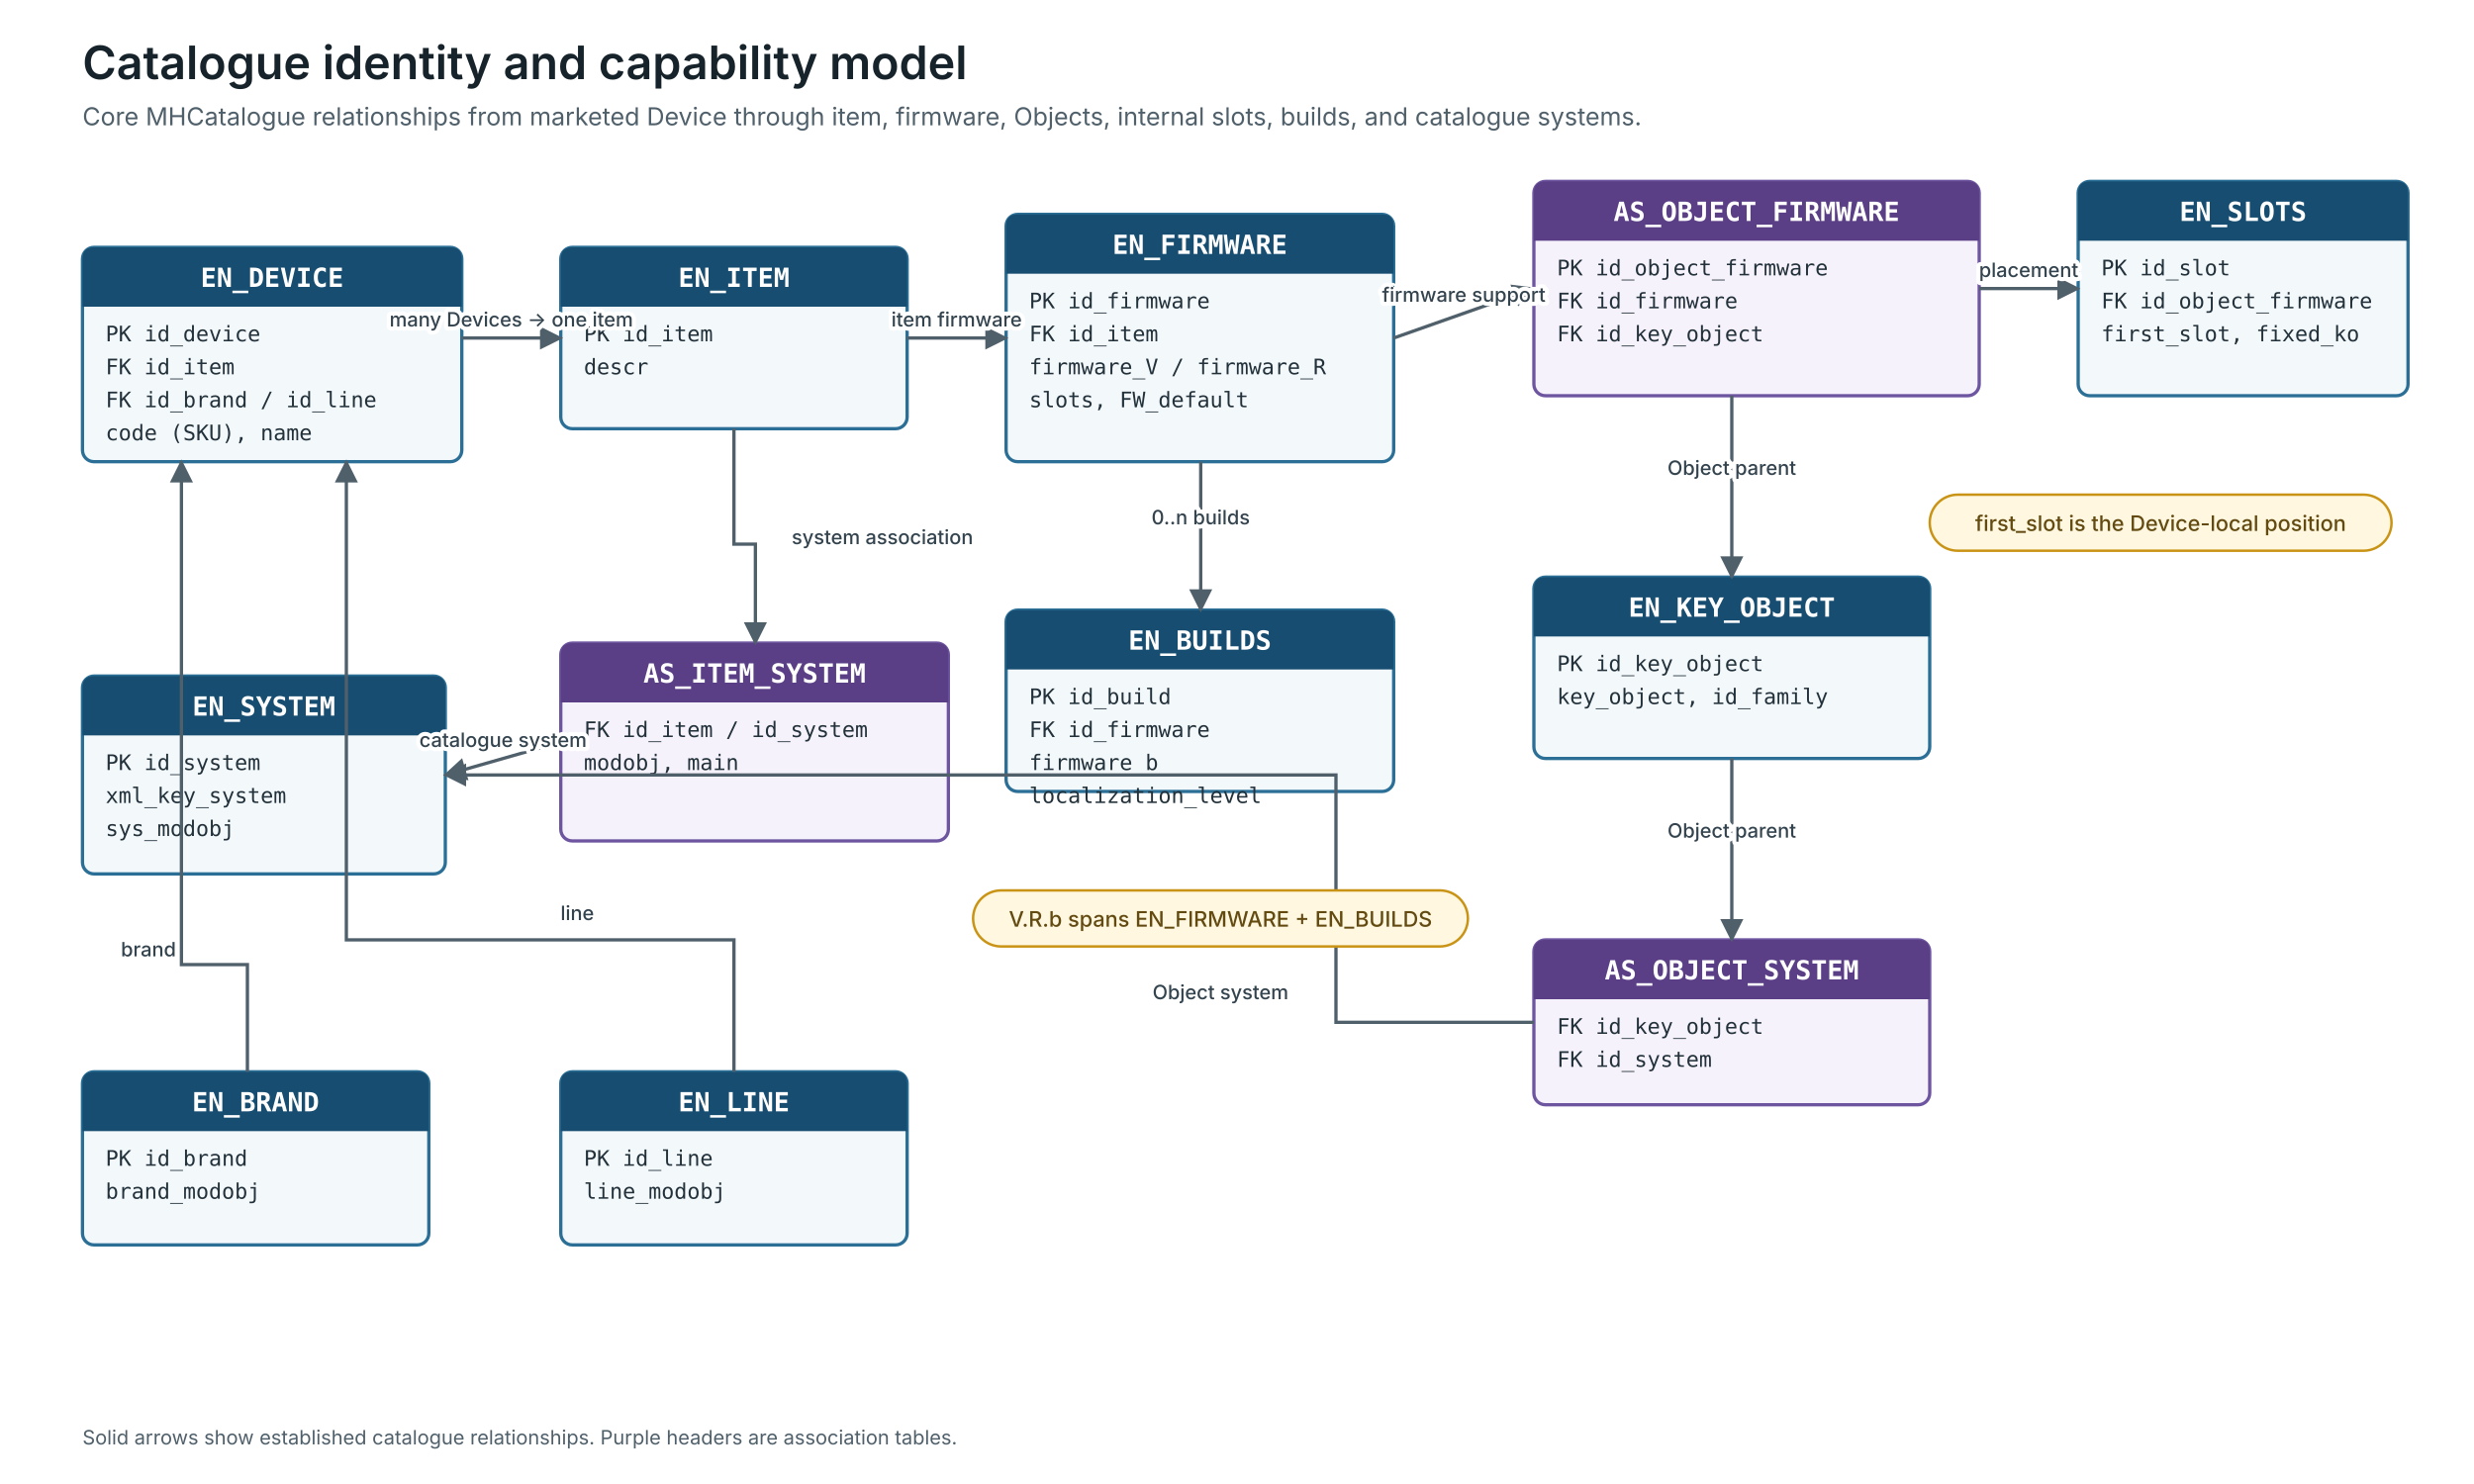
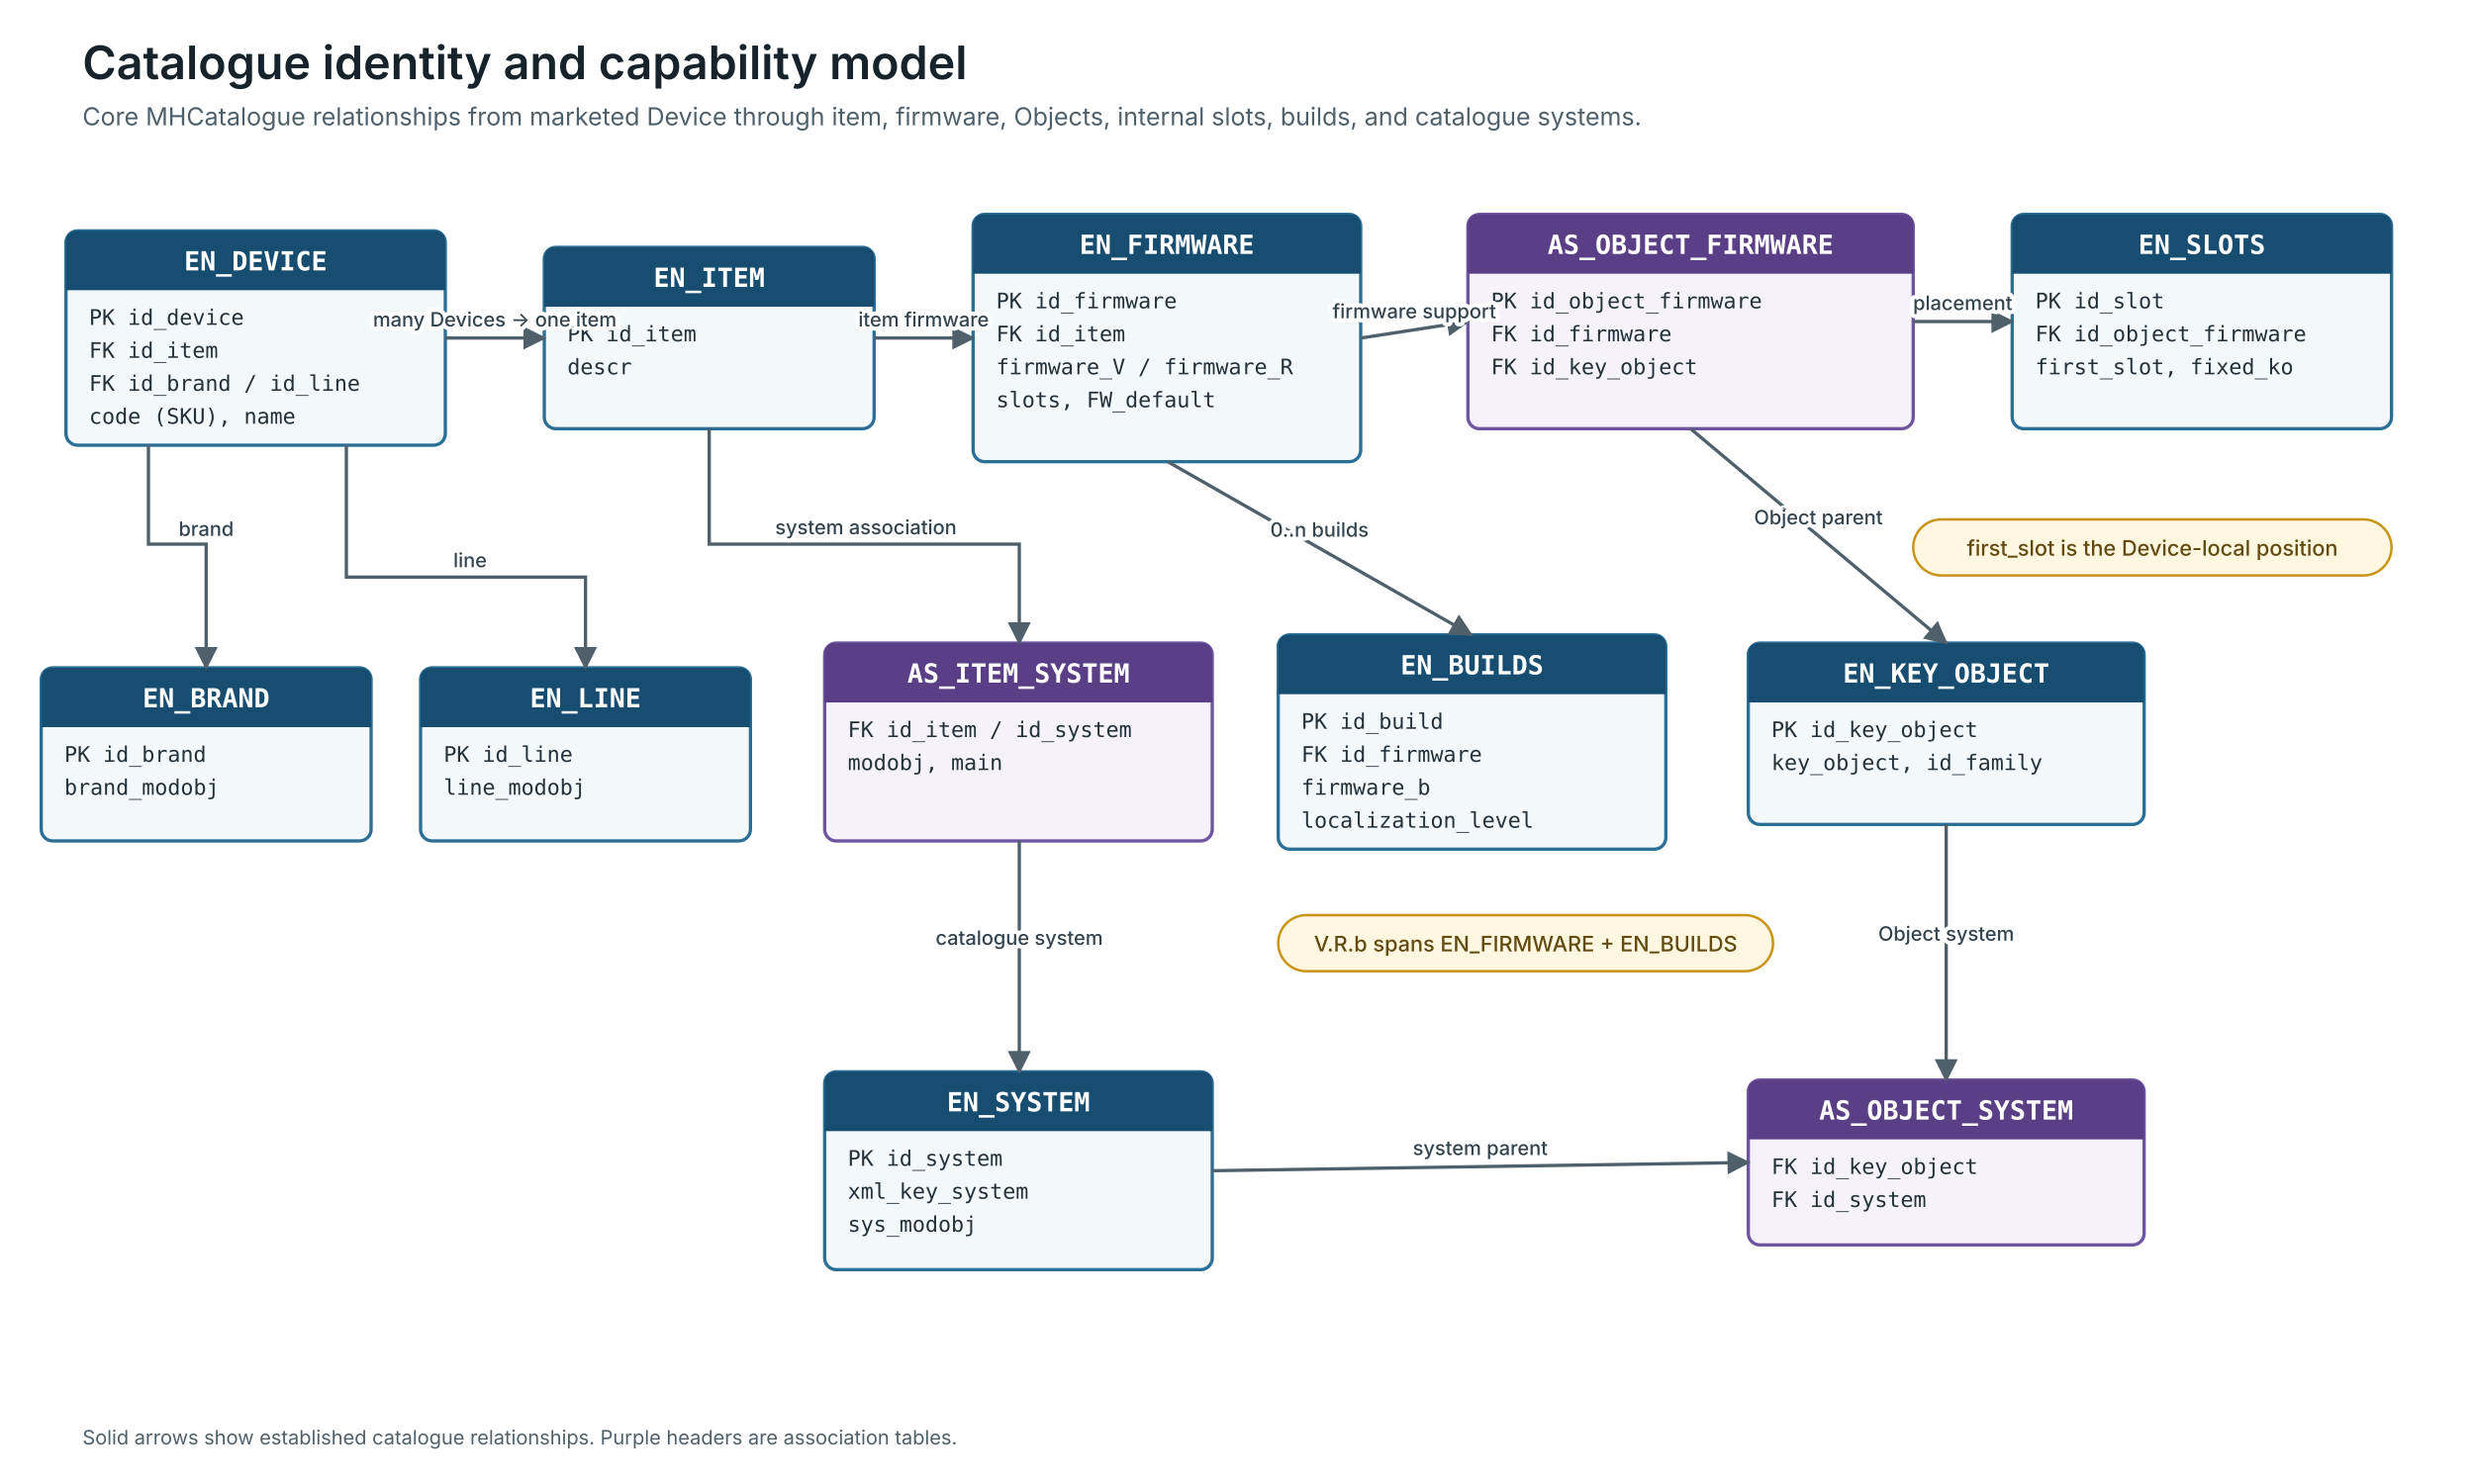
<svg xmlns="http://www.w3.org/2000/svg" width="1500" height="900" viewBox="0 0 1500 900" role="img" aria-labelledby="title desc">
  <defs>
    <marker id="arrow" viewBox="0 0 10 10" refX="9" refY="5" markerWidth="7" markerHeight="7" orient="auto-start-reverse">
      <path d="M 0 0 L 10 5 L 0 10 z" fill="#50606b" />
    </marker>
    <marker id="arrow-start" viewBox="0 0 10 10" refX="1" refY="5" markerWidth="7" markerHeight="7" orient="auto">
      <path d="M 10 0 L 0 5 L 10 10 z" fill="#50606b" />
    </marker>
    <style>
      .title{font:600 28px -apple-system,BlinkMacSystemFont,"Segoe UI",sans-serif;fill:#17232b}
      .subtitle{font:400 15px -apple-system,BlinkMacSystemFont,"Segoe UI",sans-serif;fill:#50606b}
      .entity-title{font:600 16px ui-monospace,SFMono-Regular,Consolas,monospace;fill:#fff}
      .field{font:400 13px ui-monospace,SFMono-Regular,Consolas,monospace;fill:#22313a}
      .relation{stroke:#50606b;stroke-width:2;fill:none}
      .dashed{stroke-dasharray:7 6}
      .edge-label{font:500 12px -apple-system,BlinkMacSystemFont,"Segoe UI",sans-serif;fill:#34444f;paint-order:stroke;stroke:#fff;stroke-width:5px;stroke-linejoin:round}
      .note-box{fill:#fff7df;stroke:#c99416;stroke-width:1.5}
      .note{font:500 13px -apple-system,BlinkMacSystemFont,"Segoe UI",sans-serif;fill:#634a11}
      .legend{font:400 12px -apple-system,BlinkMacSystemFont,"Segoe UI",sans-serif;fill:#50606b}
    </style>
  </defs>
  <rect width="100%" height="100%" fill="#ffffff" />
  <text x="50" y="48" class="title">Catalogue identity and capability model</text>
  <text x="50" y="76" class="subtitle">Core MHCatalogue relationships from marketed Device through item, firmware, Objects, internal slots, builds, and catalogue systems.</text>
  <g class="entity">
-     <rect x="50" y="150" width="230" height="130" rx="7" fill="#f3f8fb" stroke="#2b6f97" stroke-width="2" />
-     <path d="M57,150 H273 Q280,150 280,157 V186 H50 V157 Q50,150 57,150" fill="#174d70" />
-     <text x="165" y="174" class="entity-title" text-anchor="middle">EN_DEVICE</text>
-     <text x="64" y="207" class="field">PK id_device</text>
-     <text x="64" y="227" class="field">FK id_item</text>
-     <text x="64" y="247" class="field">FK id_brand / id_line</text>
-     <text x="64" y="267" class="field">code (SKU), name</text>
+     <rect x="40" y="140" width="230" height="130" rx="7" fill="#f3f8fb" stroke="#2b6f97" stroke-width="2" />
+     <path d="M47,140 H263 Q270,140 270,147 V176 H40 V147 Q40,140 47,140" fill="#174d70" />
+     <text x="155" y="164" class="entity-title" text-anchor="middle">EN_DEVICE</text>
+     <text x="54" y="197" class="field">PK id_device</text>
+     <text x="54" y="217" class="field">FK id_item</text>
+     <text x="54" y="237" class="field">FK id_brand / id_line</text>
+     <text x="54" y="257" class="field">code (SKU), name</text>
  </g>
  <g class="entity">
-     <rect x="340" y="150" width="210" height="110" rx="7" fill="#f3f8fb" stroke="#2b6f97" stroke-width="2" />
-     <path d="M347,150 H543 Q550,150 550,157 V186 H340 V157 Q340,150 347,150" fill="#174d70" />
-     <text x="445" y="174" class="entity-title" text-anchor="middle">EN_ITEM</text>
-     <text x="354" y="207" class="field">PK id_item</text>
-     <text x="354" y="227" class="field">descr</text>
+     <rect x="330" y="150" width="200" height="110" rx="7" fill="#f3f8fb" stroke="#2b6f97" stroke-width="2" />
+     <path d="M337,150 H523 Q530,150 530,157 V186 H330 V157 Q330,150 337,150" fill="#174d70" />
+     <text x="430" y="174" class="entity-title" text-anchor="middle">EN_ITEM</text>
+     <text x="344" y="207" class="field">PK id_item</text>
+     <text x="344" y="227" class="field">descr</text>
  </g>
  <g class="entity">
-     <rect x="610" y="130" width="235" height="150" rx="7" fill="#f3f8fb" stroke="#2b6f97" stroke-width="2" />
-     <path d="M617,130 H838 Q845,130 845,137 V166 H610 V137 Q610,130 617,130" fill="#174d70" />
-     <text x="727.5" y="154" class="entity-title" text-anchor="middle">EN_FIRMWARE</text>
-     <text x="624" y="187" class="field">PK id_firmware</text>
-     <text x="624" y="207" class="field">FK id_item</text>
-     <text x="624" y="227" class="field">firmware_V / firmware_R</text>
-     <text x="624" y="247" class="field">slots, FW_default</text>
+     <rect x="590" y="130" width="235" height="150" rx="7" fill="#f3f8fb" stroke="#2b6f97" stroke-width="2" />
+     <path d="M597,130 H818 Q825,130 825,137 V166 H590 V137 Q590,130 597,130" fill="#174d70" />
+     <text x="707.5" y="154" class="entity-title" text-anchor="middle">EN_FIRMWARE</text>
+     <text x="604" y="187" class="field">PK id_firmware</text>
+     <text x="604" y="207" class="field">FK id_item</text>
+     <text x="604" y="227" class="field">firmware_V / firmware_R</text>
+     <text x="604" y="247" class="field">slots, FW_default</text>
  </g>
  <g class="entity">
-     <rect x="930" y="110" width="270" height="130" rx="7" fill="#f6f2fb" stroke="#6d55a0" stroke-width="2" />
-     <path d="M937,110 H1193 Q1200,110 1200,117 V146 H930 V117 Q930,110 937,110" fill="#5b3f86" />
-     <text x="1065" y="134" class="entity-title" text-anchor="middle">AS_OBJECT_FIRMWARE</text>
-     <text x="944" y="167" class="field">PK id_object_firmware</text>
-     <text x="944" y="187" class="field">FK id_firmware</text>
-     <text x="944" y="207" class="field">FK id_key_object</text>
+     <rect x="890" y="130" width="270" height="130" rx="7" fill="#f6f2fb" stroke="#6d55a0" stroke-width="2" />
+     <path d="M897,130 H1153 Q1160,130 1160,137 V166 H890 V137 Q890,130 897,130" fill="#5b3f86" />
+     <text x="1025" y="154" class="entity-title" text-anchor="middle">AS_OBJECT_FIRMWARE</text>
+     <text x="904" y="187" class="field">PK id_object_firmware</text>
+     <text x="904" y="207" class="field">FK id_firmware</text>
+     <text x="904" y="227" class="field">FK id_key_object</text>
  </g>
  <g class="entity">
-     <rect x="1260" y="110" width="200" height="130" rx="7" fill="#f3f8fb" stroke="#2b6f97" stroke-width="2" />
-     <path d="M1267,110 H1453 Q1460,110 1460,117 V146 H1260 V117 Q1260,110 1267,110" fill="#174d70" />
-     <text x="1360" y="134" class="entity-title" text-anchor="middle">EN_SLOTS</text>
-     <text x="1274" y="167" class="field">PK id_slot</text>
-     <text x="1274" y="187" class="field">FK id_object_firmware</text>
-     <text x="1274" y="207" class="field">first_slot, fixed_ko</text>
+     <rect x="1220" y="130" width="230" height="130" rx="7" fill="#f3f8fb" stroke="#2b6f97" stroke-width="2" />
+     <path d="M1227,130 H1443 Q1450,130 1450,137 V166 H1220 V137 Q1220,130 1227,130" fill="#174d70" />
+     <text x="1335" y="154" class="entity-title" text-anchor="middle">EN_SLOTS</text>
+     <text x="1234" y="187" class="field">PK id_slot</text>
+     <text x="1234" y="207" class="field">FK id_object_firmware</text>
+     <text x="1234" y="227" class="field">first_slot, fixed_ko</text>
  </g>
  <g class="entity">
-     <rect x="930" y="350" width="240" height="110" rx="7" fill="#f3f8fb" stroke="#2b6f97" stroke-width="2" />
-     <path d="M937,350 H1163 Q1170,350 1170,357 V386 H930 V357 Q930,350 937,350" fill="#174d70" />
-     <text x="1050" y="374" class="entity-title" text-anchor="middle">EN_KEY_OBJECT</text>
-     <text x="944" y="407" class="field">PK id_key_object</text>
-     <text x="944" y="427" class="field">key_object, id_family</text>
+     <rect x="25" y="405" width="200" height="105" rx="7" fill="#f3f8fb" stroke="#2b6f97" stroke-width="2" />
+     <path d="M32,405 H218 Q225,405 225,412 V441 H25 V412 Q25,405 32,405" fill="#174d70" />
+     <text x="125" y="429" class="entity-title" text-anchor="middle">EN_BRAND</text>
+     <text x="39" y="462" class="field">PK id_brand</text>
+     <text x="39" y="482" class="field">brand_modobj</text>
  </g>
  <g class="entity">
-     <rect x="610" y="370" width="235" height="110" rx="7" fill="#f3f8fb" stroke="#2b6f97" stroke-width="2" />
-     <path d="M617,370 H838 Q845,370 845,377 V406 H610 V377 Q610,370 617,370" fill="#174d70" />
-     <text x="727.5" y="394" class="entity-title" text-anchor="middle">EN_BUILDS</text>
-     <text x="624" y="427" class="field">PK id_build</text>
-     <text x="624" y="447" class="field">FK id_firmware</text>
-     <text x="624" y="467" class="field">firmware_b</text>
-     <text x="624" y="487" class="field">localization_level</text>
+     <rect x="255" y="405" width="200" height="105" rx="7" fill="#f3f8fb" stroke="#2b6f97" stroke-width="2" />
+     <path d="M262,405 H448 Q455,405 455,412 V441 H255 V412 Q255,405 262,405" fill="#174d70" />
+     <text x="355" y="429" class="entity-title" text-anchor="middle">EN_LINE</text>
+     <text x="269" y="462" class="field">PK id_line</text>
+     <text x="269" y="482" class="field">line_modobj</text>
  </g>
  <g class="entity">
-     <rect x="340" y="390" width="235" height="120" rx="7" fill="#f6f2fb" stroke="#6d55a0" stroke-width="2" />
-     <path d="M347,390 H568 Q575,390 575,397 V426 H340 V397 Q340,390 347,390" fill="#5b3f86" />
-     <text x="457.5" y="414" class="entity-title" text-anchor="middle">AS_ITEM_SYSTEM</text>
-     <text x="354" y="447" class="field">FK id_item / id_system</text>
-     <text x="354" y="467" class="field">modobj, main</text>
+     <rect x="500" y="390" width="235" height="120" rx="7" fill="#f6f2fb" stroke="#6d55a0" stroke-width="2" />
+     <path d="M507,390 H728 Q735,390 735,397 V426 H500 V397 Q500,390 507,390" fill="#5b3f86" />
+     <text x="617.5" y="414" class="entity-title" text-anchor="middle">AS_ITEM_SYSTEM</text>
+     <text x="514" y="447" class="field">FK id_item / id_system</text>
+     <text x="514" y="467" class="field">modobj, main</text>
  </g>
  <g class="entity">
-     <rect x="50" y="410" width="220" height="120" rx="7" fill="#f3f8fb" stroke="#2b6f97" stroke-width="2" />
-     <path d="M57,410 H263 Q270,410 270,417 V446 H50 V417 Q50,410 57,410" fill="#174d70" />
-     <text x="160" y="434" class="entity-title" text-anchor="middle">EN_SYSTEM</text>
-     <text x="64" y="467" class="field">PK id_system</text>
-     <text x="64" y="487" class="field">xml_key_system</text>
-     <text x="64" y="507" class="field">sys_modobj</text>
+     <rect x="775" y="385" width="235" height="130" rx="7" fill="#f3f8fb" stroke="#2b6f97" stroke-width="2" />
+     <path d="M782,385 H1003 Q1010,385 1010,392 V421 H775 V392 Q775,385 782,385" fill="#174d70" />
+     <text x="892.5" y="409" class="entity-title" text-anchor="middle">EN_BUILDS</text>
+     <text x="789" y="442" class="field">PK id_build</text>
+     <text x="789" y="462" class="field">FK id_firmware</text>
+     <text x="789" y="482" class="field">firmware_b</text>
+     <text x="789" y="502" class="field">localization_level</text>
  </g>
  <g class="entity">
-     <rect x="930" y="570" width="240" height="100" rx="7" fill="#f6f2fb" stroke="#6d55a0" stroke-width="2" />
-     <path d="M937,570 H1163 Q1170,570 1170,577 V606 H930 V577 Q930,570 937,570" fill="#5b3f86" />
-     <text x="1050" y="594" class="entity-title" text-anchor="middle">AS_OBJECT_SYSTEM</text>
-     <text x="944" y="627" class="field">FK id_key_object</text>
-     <text x="944" y="647" class="field">FK id_system</text>
+     <rect x="1060" y="390" width="240" height="110" rx="7" fill="#f3f8fb" stroke="#2b6f97" stroke-width="2" />
+     <path d="M1067,390 H1293 Q1300,390 1300,397 V426 H1060 V397 Q1060,390 1067,390" fill="#174d70" />
+     <text x="1180" y="414" class="entity-title" text-anchor="middle">EN_KEY_OBJECT</text>
+     <text x="1074" y="447" class="field">PK id_key_object</text>
+     <text x="1074" y="467" class="field">key_object, id_family</text>
  </g>
  <g class="entity">
-     <rect x="50" y="650" width="210" height="105" rx="7" fill="#f3f8fb" stroke="#2b6f97" stroke-width="2" />
-     <path d="M57,650 H253 Q260,650 260,657 V686 H50 V657 Q50,650 57,650" fill="#174d70" />
-     <text x="155" y="674" class="entity-title" text-anchor="middle">EN_BRAND</text>
-     <text x="64" y="707" class="field">PK id_brand</text>
-     <text x="64" y="727" class="field">brand_modobj</text>
+     <rect x="500" y="650" width="235" height="120" rx="7" fill="#f3f8fb" stroke="#2b6f97" stroke-width="2" />
+     <path d="M507,650 H728 Q735,650 735,657 V686 H500 V657 Q500,650 507,650" fill="#174d70" />
+     <text x="617.5" y="674" class="entity-title" text-anchor="middle">EN_SYSTEM</text>
+     <text x="514" y="707" class="field">PK id_system</text>
+     <text x="514" y="727" class="field">xml_key_system</text>
+     <text x="514" y="747" class="field">sys_modobj</text>
  </g>
  <g class="entity">
-     <rect x="340" y="650" width="210" height="105" rx="7" fill="#f3f8fb" stroke="#2b6f97" stroke-width="2" />
-     <path d="M347,650 H543 Q550,650 550,657 V686 H340 V657 Q340,650 347,650" fill="#174d70" />
-     <text x="445" y="674" class="entity-title" text-anchor="middle">EN_LINE</text>
-     <text x="354" y="707" class="field">PK id_line</text>
-     <text x="354" y="727" class="field">line_modobj</text>
+     <rect x="1060" y="655" width="240" height="100" rx="7" fill="#f6f2fb" stroke="#6d55a0" stroke-width="2" />
+     <path d="M1067,655 H1293 Q1300,655 1300,662 V691 H1060 V662 Q1060,655 1067,655" fill="#5b3f86" />
+     <text x="1180" y="679" class="entity-title" text-anchor="middle">AS_OBJECT_SYSTEM</text>
+     <text x="1074" y="712" class="field">FK id_key_object</text>
+     <text x="1074" y="732" class="field">FK id_system</text>
  </g>
  <g>
-     <line x1="280" y1="205" x2="340" y2="205" class="relation" marker-end="url(#arrow)" />
-     <text x="310" y="198" class="edge-label" text-anchor="middle">many Devices → one item</text>
+     <line x1="270" y1="205" x2="330" y2="205" class="relation" marker-end="url(#arrow)" />
+     <text x="300" y="198" class="edge-label" text-anchor="middle">many Devices → one item</text>
  </g>
  <g>
-     <line x1="550" y1="205" x2="610" y2="205" class="relation" marker-end="url(#arrow)" />
-     <text x="580" y="198" class="edge-label" text-anchor="middle">item firmware</text>
+     <line x1="530" y1="205" x2="590" y2="205" class="relation" marker-end="url(#arrow)" />
+     <text x="560" y="198" class="edge-label" text-anchor="middle">item firmware</text>
  </g>
  <g>
-     <line x1="845" y1="205" x2="930" y2="175" class="relation" marker-end="url(#arrow)" />
-     <text x="887.5" y="183" class="edge-label" text-anchor="middle">firmware support</text>
+     <line x1="825" y1="205" x2="890" y2="195" class="relation" marker-end="url(#arrow)" />
+     <text x="857.5" y="193" class="edge-label" text-anchor="middle">firmware support</text>
  </g>
  <g>
-     <line x1="1200" y1="175" x2="1260" y2="175" class="relation" marker-end="url(#arrow)" />
-     <text x="1230" y="168" class="edge-label" text-anchor="middle">placement</text>
+     <line x1="1160" y1="195" x2="1220" y2="195" class="relation" marker-end="url(#arrow)" />
+     <text x="1190" y="188" class="edge-label" text-anchor="middle">placement</text>
  </g>
  <g>
-     <line x1="1050" y1="240" x2="1050" y2="350" class="relation" marker-end="url(#arrow)" />
-     <text x="1050" y="288" class="edge-label" text-anchor="middle">Object parent</text>
+     <polyline points="90,270 90,330 125,330 125,405" class="relation" marker-end="url(#arrow)" fill="none" />
+     <text x="125" y="325" class="edge-label" text-anchor="middle">brand</text>
  </g>
  <g>
-     <line x1="728" y1="280" x2="728" y2="370" class="relation" marker-end="url(#arrow)" />
-     <text x="728" y="318" class="edge-label" text-anchor="middle">0..n builds</text>
+     <polyline points="210,270 210,350 355,350 355,405" class="relation" marker-end="url(#arrow)" fill="none" />
+     <text x="285" y="344" class="edge-label" text-anchor="middle">line</text>
  </g>
  <g>
-     <polyline points="445,260 445,330 458,330 458,390" class="relation" marker-end="url(#arrow)" fill="none" />
-     <text x="535" y="330" class="edge-label" text-anchor="middle">system association</text>
+     <polyline points="430,260 430,330 618,330 618,390" class="relation" marker-end="url(#arrow)" fill="none" />
+     <text x="525" y="324" class="edge-label" text-anchor="middle">system association</text>
  </g>
  <g>
-     <line x1="340" y1="450" x2="270" y2="470" class="relation" marker-end="url(#arrow)" />
-     <text x="305" y="453" class="edge-label" text-anchor="middle">catalogue system</text>
+     <line x1="708" y1="280" x2="892" y2="385" class="relation" marker-end="url(#arrow)" />
+     <text x="800" y="325.5" class="edge-label" text-anchor="middle">0..n builds</text>
  </g>
  <g>
-     <polyline points="930,620 810,620 810,470 270,470" class="relation" marker-end="url(#arrow)" fill="none" />
-     <text x="740" y="606" class="edge-label" text-anchor="middle">Object system</text>
+     <line x1="1025" y1="260" x2="1180" y2="390" class="relation" marker-end="url(#arrow)" />
+     <text x="1102.5" y="318" class="edge-label" text-anchor="middle">Object parent</text>
  </g>
  <g>
-     <line x1="1050" y1="460" x2="1050" y2="570" class="relation" marker-end="url(#arrow)" />
-     <text x="1050" y="508" class="edge-label" text-anchor="middle">Object parent</text>
+     <line x1="618" y1="510" x2="618" y2="650" class="relation" marker-end="url(#arrow)" />
+     <text x="618" y="573" class="edge-label" text-anchor="middle">catalogue system</text>
  </g>
  <g>
-     <polyline points="150,650 150,585 110,585 110,280" class="relation" marker-end="url(#arrow)" fill="none" />
-     <text x="90" y="580" class="edge-label" text-anchor="middle">brand</text>
+     <line x1="1180" y1="500" x2="1180" y2="655" class="relation" marker-end="url(#arrow)" />
+     <text x="1180" y="570.5" class="edge-label" text-anchor="middle">Object system</text>
  </g>
  <g>
-     <polyline points="445,650 445,570 210,570 210,280" class="relation" marker-end="url(#arrow)" fill="none" />
-     <text x="350" y="558" class="edge-label" text-anchor="middle">line</text>
+     <line x1="735" y1="710" x2="1060" y2="705" class="relation" marker-end="url(#arrow)" />
+     <text x="897.5" y="700.5" class="edge-label" text-anchor="middle">system parent</text>
  </g>
  <g>
-     <rect x="1170" y="300" width="280" height="34" rx="17" class="note-box" />
-     <text x="1310" y="322" class="note" text-anchor="middle">first_slot is the Device-local position</text>
+     <rect x="1160" y="315" width="290" height="34" rx="17" class="note-box" />
+     <text x="1305" y="337" class="note" text-anchor="middle">first_slot is the Device-local position</text>
  </g>
  <g>
-     <rect x="590" y="540" width="300" height="34" rx="17" class="note-box" />
-     <text x="740" y="562" class="note" text-anchor="middle">V.R.b spans EN_FIRMWARE + EN_BUILDS</text>
+     <rect x="775" y="555" width="300" height="34" rx="17" class="note-box" />
+     <text x="925" y="577" class="note" text-anchor="middle">V.R.b spans EN_FIRMWARE + EN_BUILDS</text>
  </g>
  <text x="50" y="876" class="legend">Solid arrows show established catalogue relationships. Purple headers are association tables.</text>
</svg>
